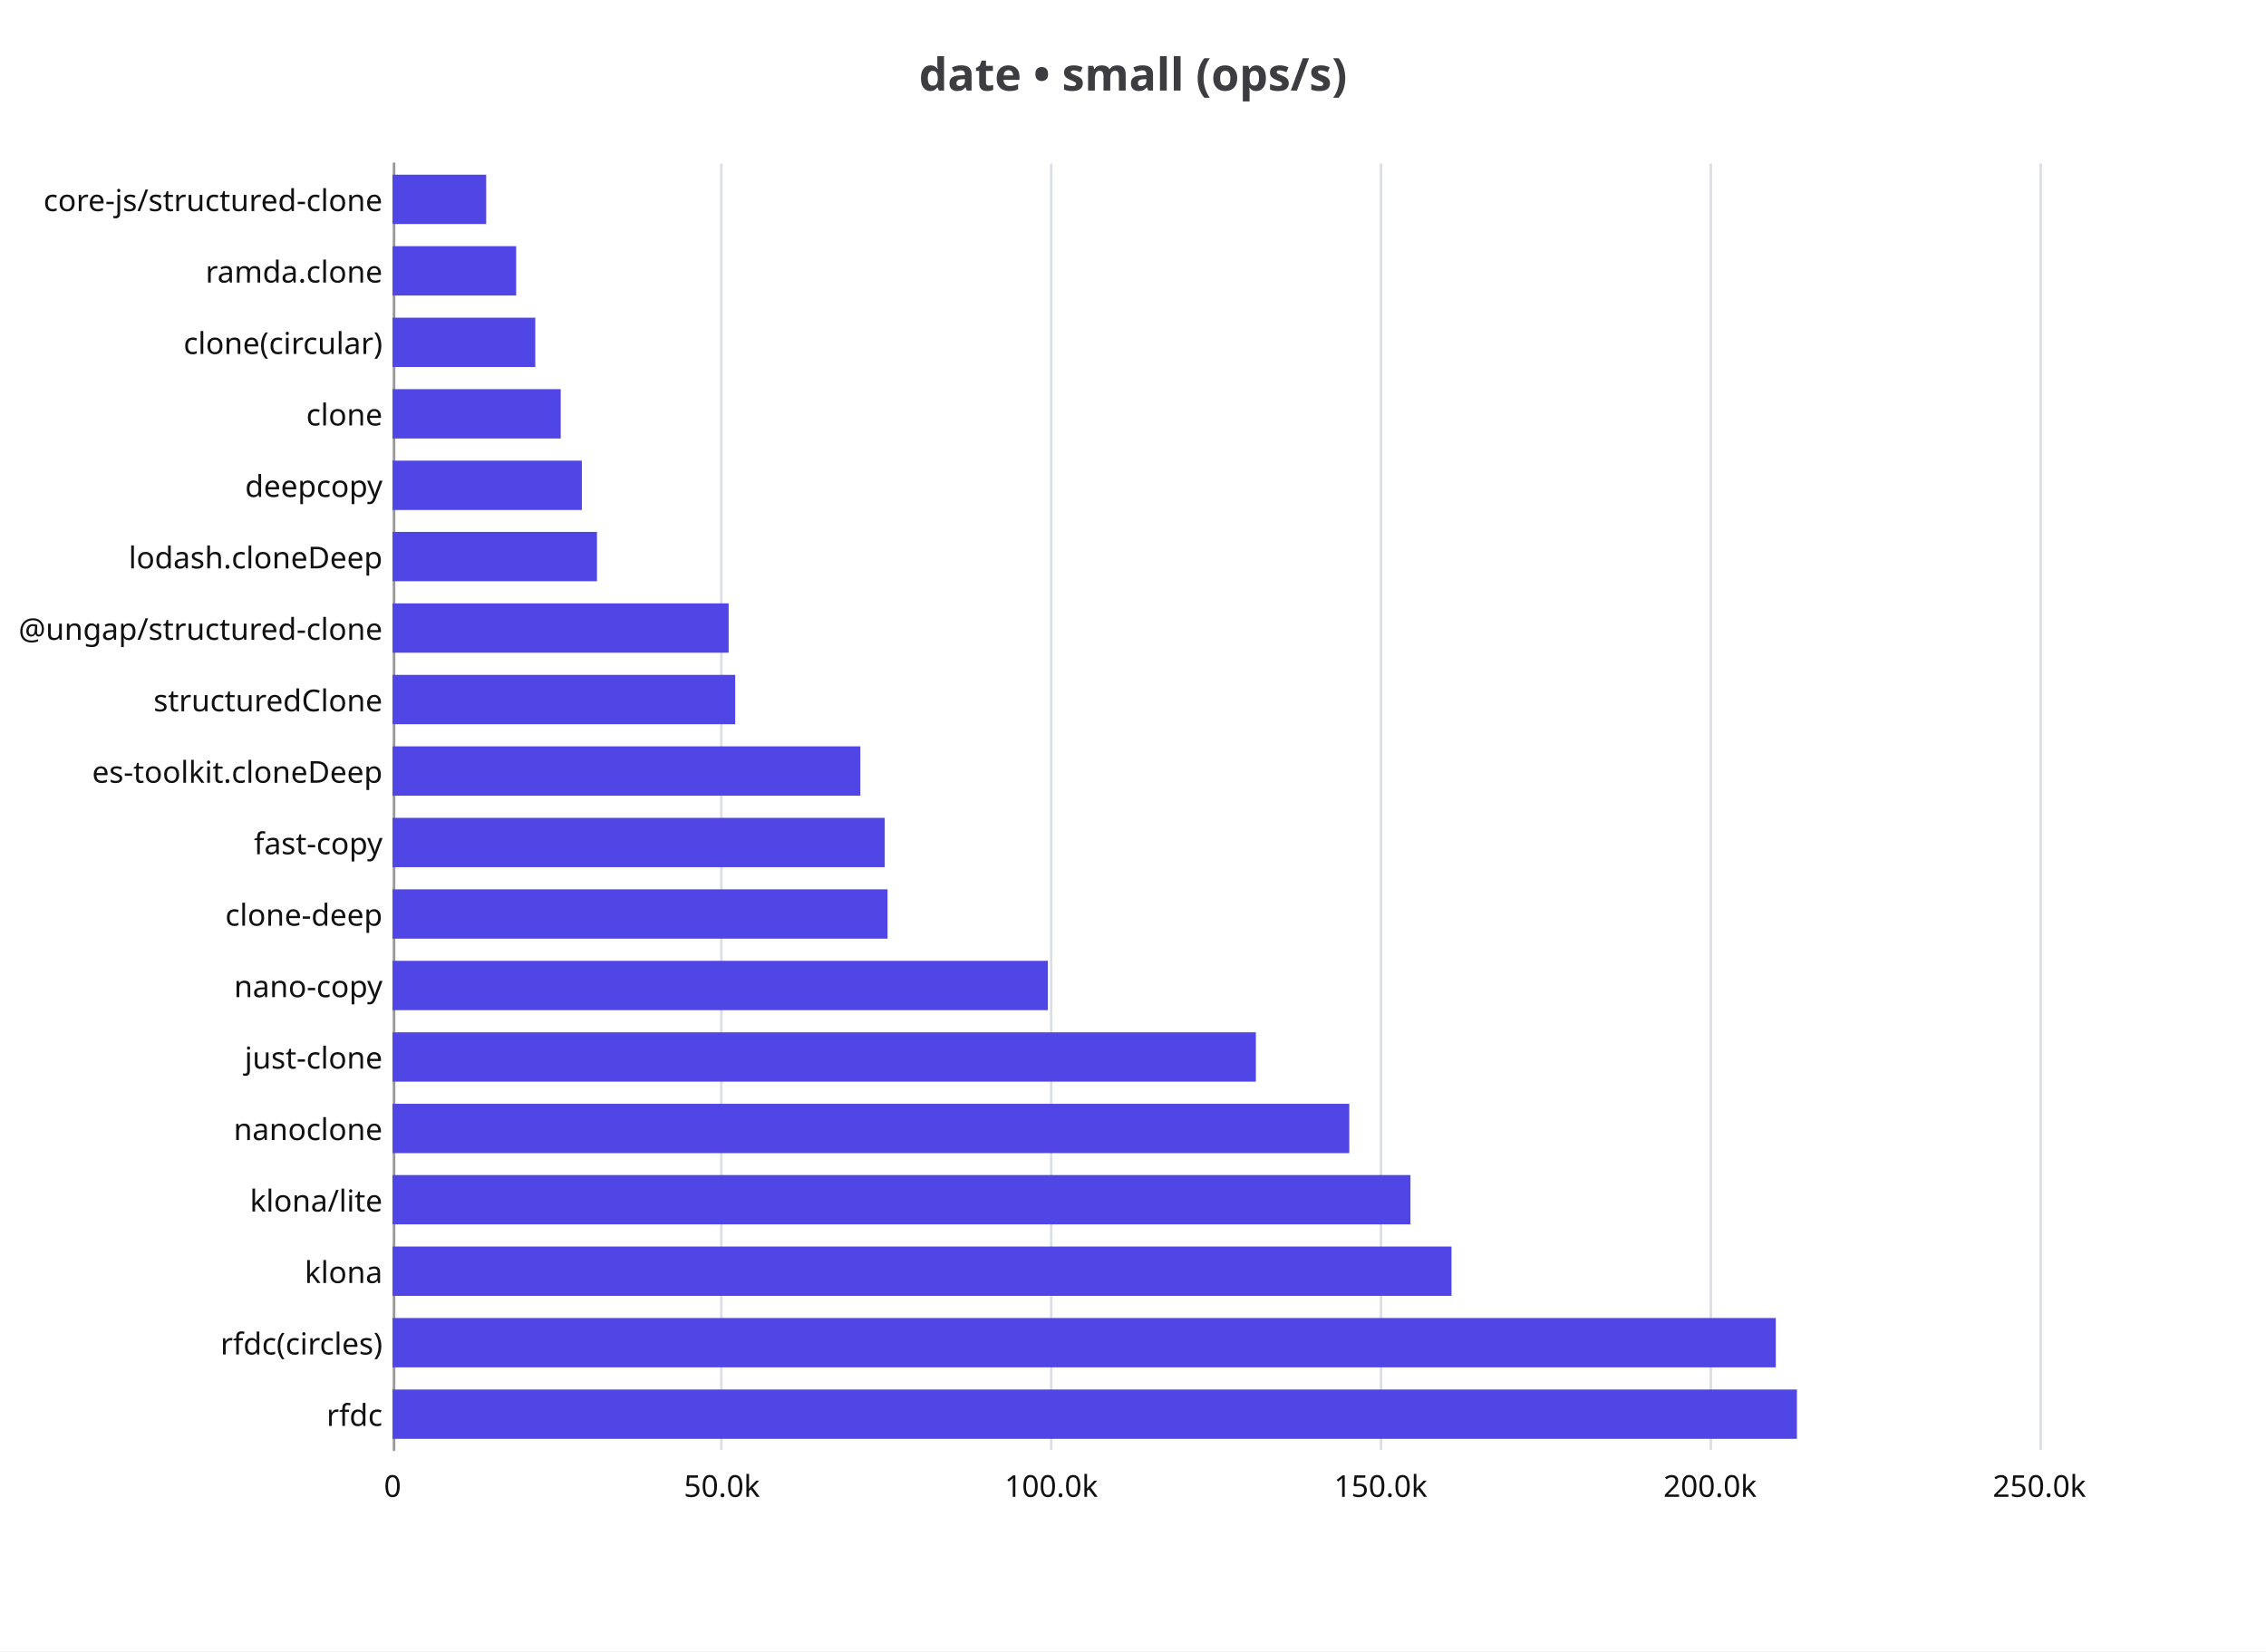
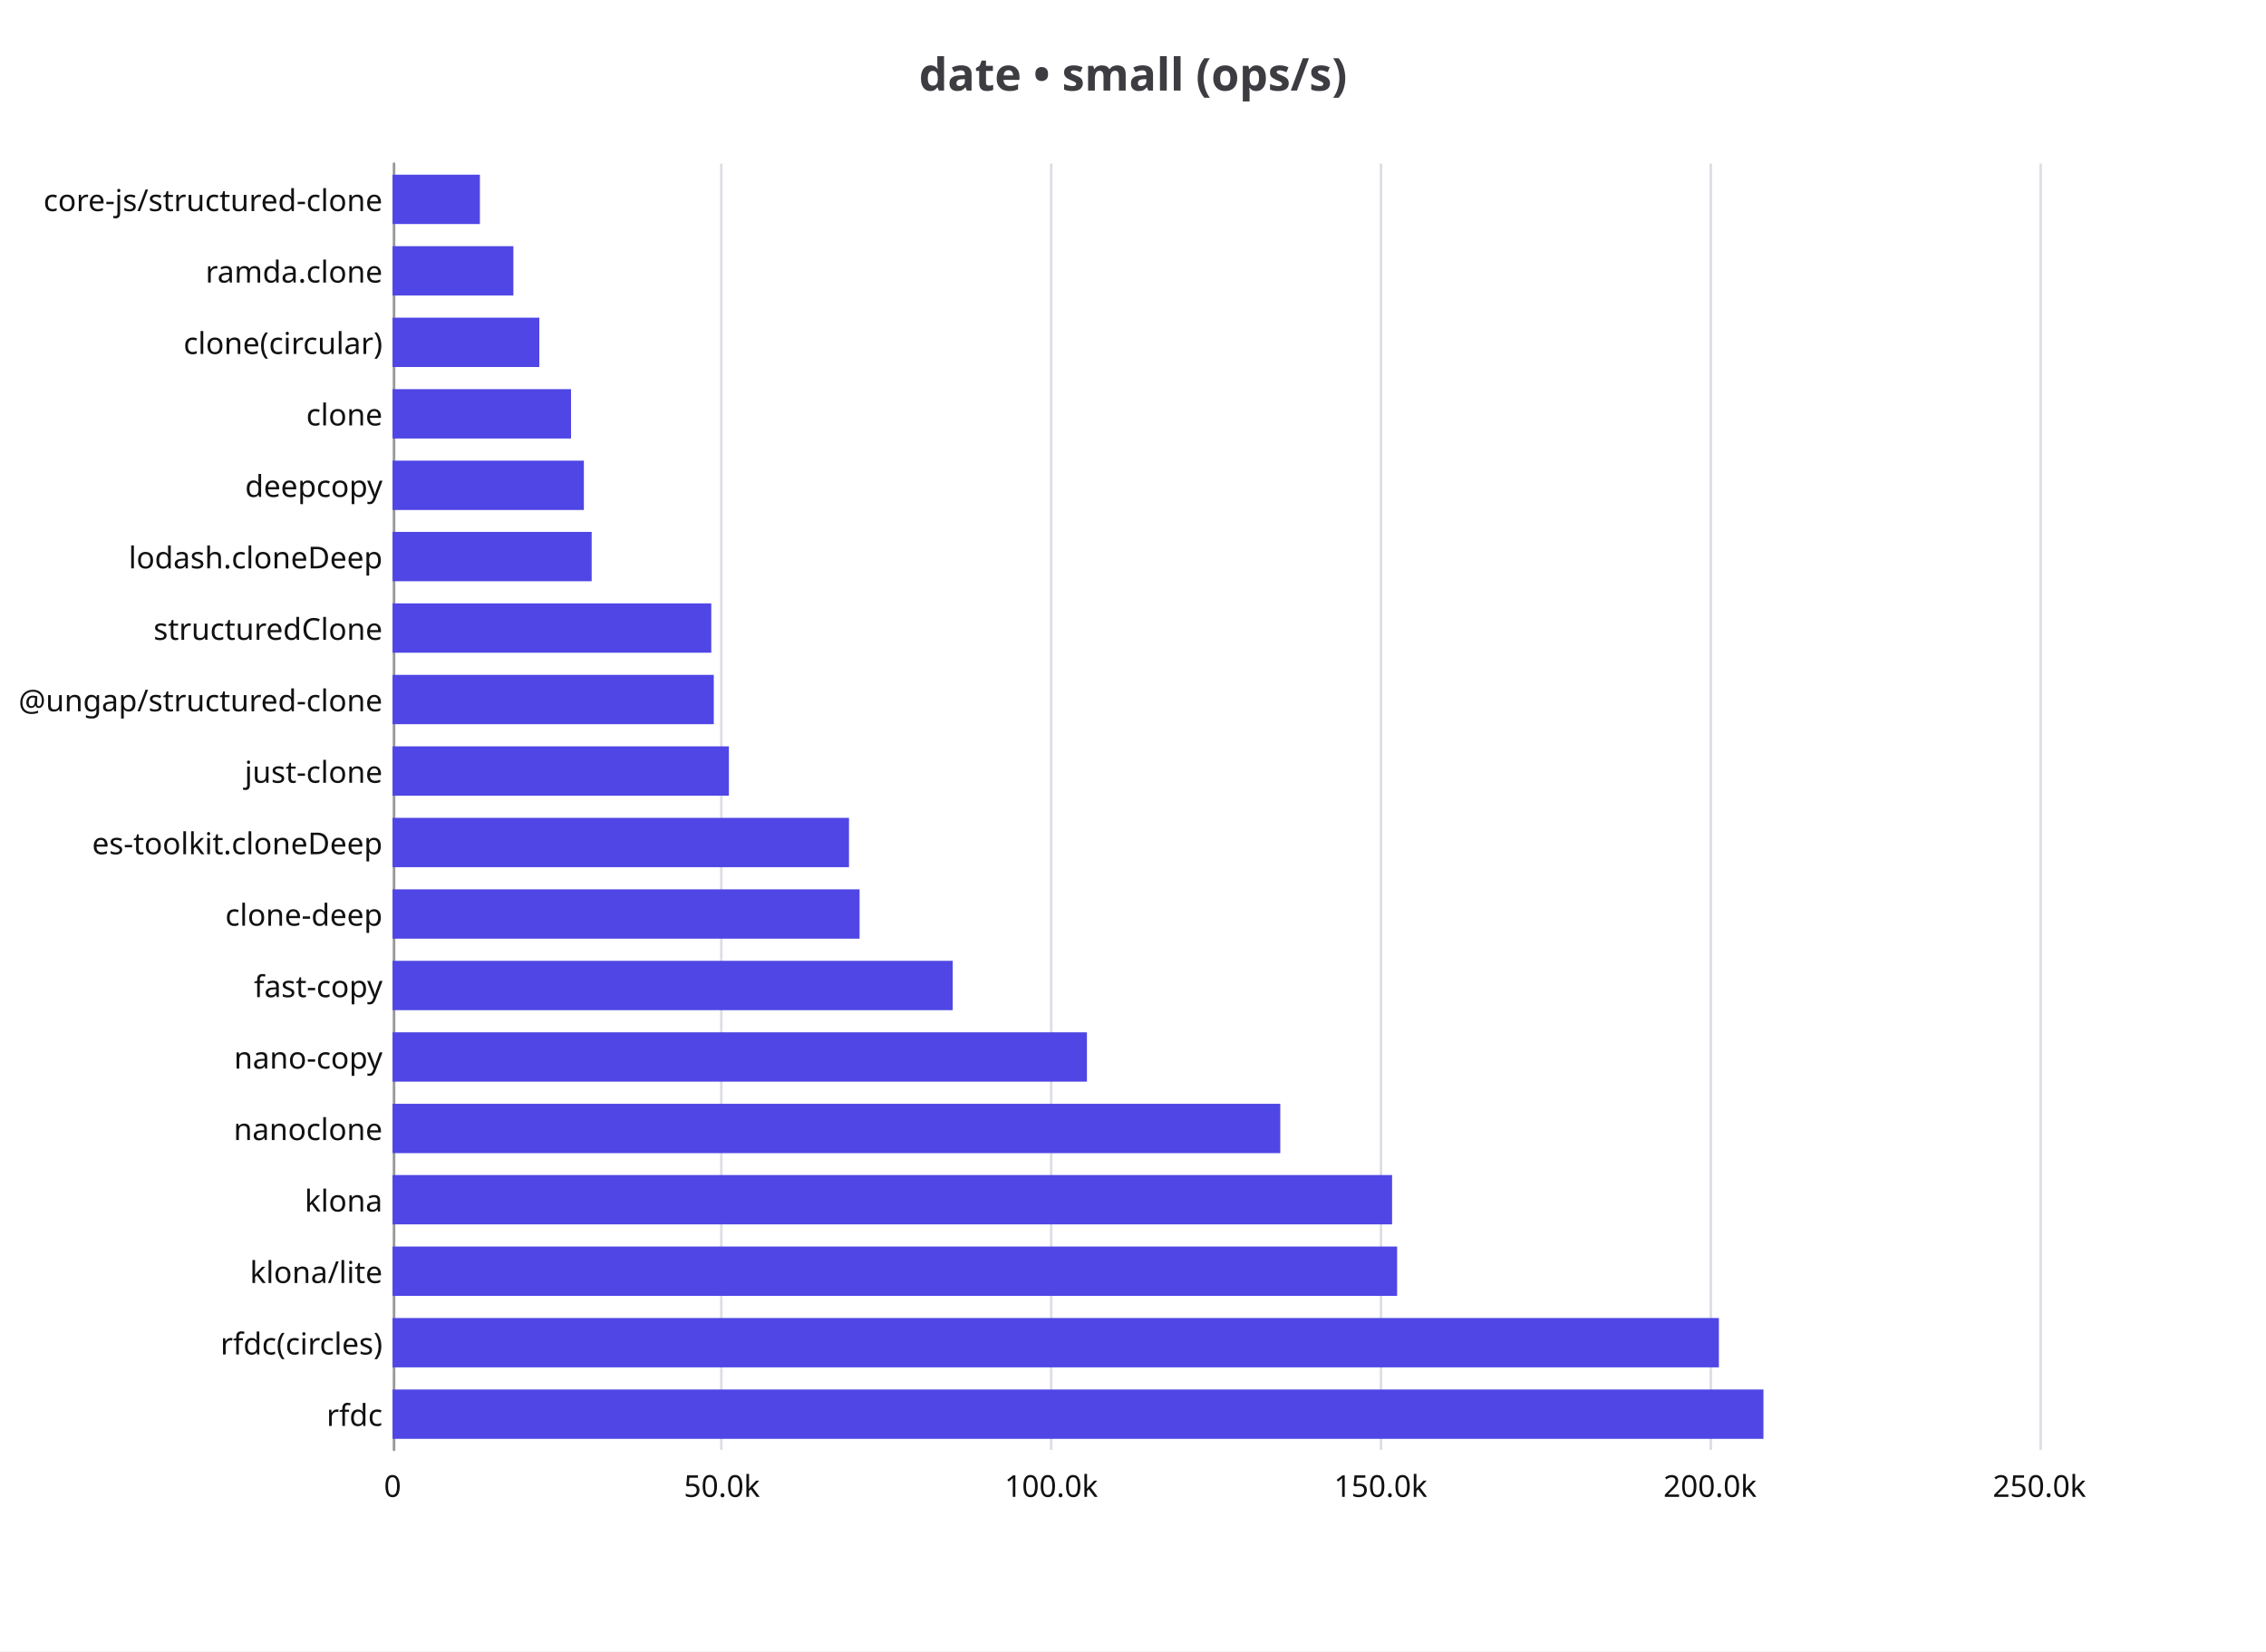
<svg xmlns="http://www.w3.org/2000/svg" width="900" height="656" version="1.1" baseProfile="full" viewBox="0 0 900 656">
  <rect width="900" height="656" x="0" y="0" fill="#ffffff" />
  <path d="M156.5 65L156.5 576" fill="none" pointer-events="visible" stroke="#dbdee4" class="zr6-cls-12" />
  <path d="M286.5 65L286.5 576" fill="none" pointer-events="visible" stroke="#dbdee4" class="zr6-cls-12" />
  <path d="M417.5 65L417.5 576" fill="none" pointer-events="visible" stroke="#dbdee4" class="zr6-cls-12" />
  <path d="M548.5 65L548.5 576" fill="none" pointer-events="visible" stroke="#dbdee4" class="zr6-cls-12" />
  <path d="M679.5 65L679.5 576" fill="none" pointer-events="visible" stroke="#dbdee4" class="zr6-cls-12" />
  <path d="M810.5 65L810.5 576" fill="none" pointer-events="visible" stroke="#dbdee4" class="zr6-cls-12" />
  <path d="M156.5 576L156.5 65" fill="none" pointer-events="visible" stroke="#999" stroke-linecap="round" class="zr6-cls-12" />
  <text dominant-baseline="central" text-anchor="end" style="font-size:12px;font-family:Microsoft YaHei;" xml:space="preserve" transform="translate(151.92 561.8056)" fill="#111">    rfdc</text>
  <text dominant-baseline="central" text-anchor="end" style="font-size:12px;font-family:Microsoft YaHei;" xml:space="preserve" transform="translate(151.92 533.4167)" fill="#111">    rfdc(circles)</text>
-   <text dominant-baseline="central" text-anchor="end" style="font-size:12px;font-family:Microsoft YaHei;" xml:space="preserve" transform="translate(151.92 505.0278)" fill="#111">    klona</text>
-   <text dominant-baseline="central" text-anchor="end" style="font-size:12px;font-family:Microsoft YaHei;" xml:space="preserve" transform="translate(151.92 476.6389)" fill="#111">    klona/lite</text>
+   <text dominant-baseline="central" text-anchor="end" style="font-size:12px;font-family:Microsoft YaHei;" xml:space="preserve" transform="translate(151.92 505.0278)" fill="#111">    klona/lite</text>
+   <text dominant-baseline="central" text-anchor="end" style="font-size:12px;font-family:Microsoft YaHei;" xml:space="preserve" transform="translate(151.92 476.6389)" fill="#111">    klona</text>
  <text dominant-baseline="central" text-anchor="end" style="font-size:12px;font-family:Microsoft YaHei;" xml:space="preserve" transform="translate(151.92 448.25)" fill="#111">    nanoclone</text>
-   <text dominant-baseline="central" text-anchor="end" style="font-size:12px;font-family:Microsoft YaHei;" xml:space="preserve" transform="translate(151.92 419.8611)" fill="#111">    just-clone</text>
-   <text dominant-baseline="central" text-anchor="end" style="font-size:12px;font-family:Microsoft YaHei;" xml:space="preserve" transform="translate(151.92 391.4722)" fill="#111">    nano-copy</text>
+   <text dominant-baseline="central" text-anchor="end" style="font-size:12px;font-family:Microsoft YaHei;" xml:space="preserve" transform="translate(151.92 419.8611)" fill="#111">    nano-copy</text>
+   <text dominant-baseline="central" text-anchor="end" style="font-size:12px;font-family:Microsoft YaHei;" xml:space="preserve" transform="translate(151.92 391.4722)" fill="#111">    fast-copy</text>
  <text dominant-baseline="central" text-anchor="end" style="font-size:12px;font-family:Microsoft YaHei;" xml:space="preserve" transform="translate(151.92 363.0833)" fill="#111">    clone-deep</text>
-   <text dominant-baseline="central" text-anchor="end" style="font-size:12px;font-family:Microsoft YaHei;" xml:space="preserve" transform="translate(151.92 334.6944)" fill="#111">    fast-copy</text>
-   <text dominant-baseline="central" text-anchor="end" style="font-size:12px;font-family:Microsoft YaHei;" xml:space="preserve" transform="translate(151.92 306.3056)" fill="#111">    es-toolkit.cloneDeep</text>
-   <text dominant-baseline="central" text-anchor="end" style="font-size:12px;font-family:Microsoft YaHei;" xml:space="preserve" transform="translate(151.92 277.9167)" fill="#111">    structuredClone</text>
-   <text dominant-baseline="central" text-anchor="end" style="font-size:12px;font-family:Microsoft YaHei;" xml:space="preserve" transform="translate(151.92 249.5278)" fill="#111">    @ungap/structured-clone</text>
+   <text dominant-baseline="central" text-anchor="end" style="font-size:12px;font-family:Microsoft YaHei;" xml:space="preserve" transform="translate(151.92 334.6944)" fill="#111">    es-toolkit.cloneDeep</text>
+   <text dominant-baseline="central" text-anchor="end" style="font-size:12px;font-family:Microsoft YaHei;" xml:space="preserve" transform="translate(151.92 306.3056)" fill="#111">    just-clone</text>
+   <text dominant-baseline="central" text-anchor="end" style="font-size:12px;font-family:Microsoft YaHei;" xml:space="preserve" transform="translate(151.92 277.9167)" fill="#111">    @ungap/structured-clone</text>
+   <text dominant-baseline="central" text-anchor="end" style="font-size:12px;font-family:Microsoft YaHei;" xml:space="preserve" transform="translate(151.92 249.5278)" fill="#111">    structuredClone</text>
  <text dominant-baseline="central" text-anchor="end" style="font-size:12px;font-family:Microsoft YaHei;" xml:space="preserve" transform="translate(151.92 221.1389)" fill="#111">    lodash.cloneDeep</text>
  <text dominant-baseline="central" text-anchor="end" style="font-size:12px;font-family:Microsoft YaHei;" xml:space="preserve" transform="translate(151.92 192.75)" fill="#111">    deepcopy</text>
  <text dominant-baseline="central" text-anchor="end" style="font-size:12px;font-family:Microsoft YaHei;" xml:space="preserve" transform="translate(151.92 164.3611)" fill="#111">    clone</text>
  <text dominant-baseline="central" text-anchor="end" style="font-size:12px;font-family:Microsoft YaHei;" xml:space="preserve" transform="translate(151.92 135.9722)" fill="#111">    clone(circular)</text>
  <text dominant-baseline="central" text-anchor="end" style="font-size:12px;font-family:Microsoft YaHei;" xml:space="preserve" transform="translate(151.92 107.5833)" fill="#111">    ramda.clone</text>
  <text dominant-baseline="central" text-anchor="end" style="font-size:12px;font-family:Microsoft YaHei;" xml:space="preserve" transform="translate(151.92 79.1944)" fill="#111">    core-js/structured-clone</text>
  <text dominant-baseline="central" text-anchor="middle" style="font-size:12px;font-family:Microsoft YaHei;" y="6" transform="translate(155.92 584)" fill="#111">0</text>
  <text dominant-baseline="central" text-anchor="middle" style="font-size:12px;font-family:Microsoft YaHei;" y="6" transform="translate(286.736 584)" fill="#111">50.0k</text>
  <text dominant-baseline="central" text-anchor="middle" style="font-size:12px;font-family:Microsoft YaHei;" y="6" transform="translate(417.552 584)" fill="#111">100.0k</text>
  <text dominant-baseline="central" text-anchor="middle" style="font-size:12px;font-family:Microsoft YaHei;" y="6" transform="translate(548.368 584)" fill="#111">150.0k</text>
  <text dominant-baseline="central" text-anchor="middle" style="font-size:12px;font-family:Microsoft YaHei;" y="6" transform="translate(679.184 584)" fill="#111">200.0k</text>
  <text dominant-baseline="central" text-anchor="middle" style="font-size:12px;font-family:Microsoft YaHei;" y="6" transform="translate(810 584)" fill="#111">250.0k</text>
-   <path d="M155.9 552l557.8 0l0 19.6l-557.8 0Z" fill="#4F46E5" ecmeta_series_index="0" ecmeta_data_index="0" ecmeta_ssr_type="chart" class="zr6-cls-13" />
-   <path d="M155.9 523.6l549.4 0l0 19.6l-549.4 0Z" fill="#4F46E5" ecmeta_series_index="0" ecmeta_data_index="1" ecmeta_ssr_type="chart" class="zr6-cls-13" />
-   <path d="M155.9 495.2l420.6 0l0 19.6l-420.6 0Z" fill="#4F46E5" ecmeta_series_index="0" ecmeta_data_index="2" ecmeta_ssr_type="chart" class="zr6-cls-13" />
-   <path d="M155.9 466.8l404.3 0l0 19.6l-404.3 0Z" fill="#4F46E5" ecmeta_series_index="0" ecmeta_data_index="3" ecmeta_ssr_type="chart" class="zr6-cls-13" />
-   <path d="M155.9 438.5l380 0l0 19.6l-380 0Z" fill="#4F46E5" ecmeta_series_index="0" ecmeta_data_index="4" ecmeta_ssr_type="chart" class="zr6-cls-13" />
-   <path d="M155.9 410.1l342.9 0l0 19.6l-342.9 0Z" fill="#4F46E5" ecmeta_series_index="0" ecmeta_data_index="5" ecmeta_ssr_type="chart" class="zr6-cls-13" />
-   <path d="M155.9 381.7l260.3 0l0 19.6l-260.3 0Z" fill="#4F46E5" ecmeta_series_index="0" ecmeta_data_index="6" ecmeta_ssr_type="chart" class="zr6-cls-13" />
-   <path d="M155.9 353.3l196.6 0l0 19.6l-196.6 0Z" fill="#4F46E5" ecmeta_series_index="0" ecmeta_data_index="7" ecmeta_ssr_type="chart" class="zr6-cls-13" />
-   <path d="M155.9 324.9l195.5 0l0 19.6l-195.5 0Z" fill="#4F46E5" ecmeta_series_index="0" ecmeta_data_index="8" ecmeta_ssr_type="chart" class="zr6-cls-13" />
-   <path d="M155.9 296.5l185.8 0l0 19.6l-185.8 0Z" fill="#4F46E5" ecmeta_series_index="0" ecmeta_data_index="9" ecmeta_ssr_type="chart" class="zr6-cls-13" />
-   <path d="M155.9 268.1l136.1 0l0 19.6l-136.1 0Z" fill="#4F46E5" ecmeta_series_index="0" ecmeta_data_index="10" ecmeta_ssr_type="chart" class="zr6-cls-13" />
-   <path d="M155.9 239.7l133.5 0l0 19.6l-133.5 0Z" fill="#4F46E5" ecmeta_series_index="0" ecmeta_data_index="11" ecmeta_ssr_type="chart" class="zr6-cls-13" />
-   <path d="M155.9 211.3l81.2 0l0 19.6l-81.2 0Z" fill="#4F46E5" ecmeta_series_index="0" ecmeta_data_index="12" ecmeta_ssr_type="chart" class="zr6-cls-13" />
-   <path d="M155.9 183l75.2 0l0 19.6l-75.2 0Z" fill="#4F46E5" ecmeta_series_index="0" ecmeta_data_index="13" ecmeta_ssr_type="chart" class="zr6-cls-13" />
-   <path d="M155.9 154.6l66.8 0l0 19.6l-66.8 0Z" fill="#4F46E5" ecmeta_series_index="0" ecmeta_data_index="14" ecmeta_ssr_type="chart" class="zr6-cls-13" />
-   <path d="M155.9 126.2l56.7 0l0 19.6l-56.7 0Z" fill="#4F46E5" ecmeta_series_index="0" ecmeta_data_index="15" ecmeta_ssr_type="chart" class="zr6-cls-13" />
-   <path d="M155.9 97.8l49.1 0l0 19.6l-49.1 0Z" fill="#4F46E5" ecmeta_series_index="0" ecmeta_data_index="16" ecmeta_ssr_type="chart" class="zr6-cls-13" />
-   <path d="M155.9 69.4l37.2 0l0 19.6l-37.2 0Z" fill="#4F46E5" ecmeta_series_index="0" ecmeta_data_index="17" ecmeta_ssr_type="chart" class="zr6-cls-13" />
+   <path d="M155.9 552l544.5 0l0 19.6l-544.5 0Z" fill="#4F46E5" ecmeta_series_index="0" ecmeta_data_index="0" ecmeta_ssr_type="chart" class="zr6-cls-13" />
+   <path d="M155.9 523.6l526.8 0l0 19.6l-526.8 0Z" fill="#4F46E5" ecmeta_series_index="0" ecmeta_data_index="1" ecmeta_ssr_type="chart" class="zr6-cls-13" />
+   <path d="M155.9 495.2l399 0l0 19.6l-399 0Z" fill="#4F46E5" ecmeta_series_index="0" ecmeta_data_index="2" ecmeta_ssr_type="chart" class="zr6-cls-13" />
+   <path d="M155.9 466.8l397 0l0 19.6l-397 0Z" fill="#4F46E5" ecmeta_series_index="0" ecmeta_data_index="3" ecmeta_ssr_type="chart" class="zr6-cls-13" />
+   <path d="M155.9 438.5l352.6 0l0 19.6l-352.6 0Z" fill="#4F46E5" ecmeta_series_index="0" ecmeta_data_index="4" ecmeta_ssr_type="chart" class="zr6-cls-13" />
+   <path d="M155.9 410.1l275.8 0l0 19.6l-275.8 0Z" fill="#4F46E5" ecmeta_series_index="0" ecmeta_data_index="5" ecmeta_ssr_type="chart" class="zr6-cls-13" />
+   <path d="M155.9 381.7l222.5 0l0 19.6l-222.5 0Z" fill="#4F46E5" ecmeta_series_index="0" ecmeta_data_index="6" ecmeta_ssr_type="chart" class="zr6-cls-13" />
+   <path d="M155.9 353.3l185.5 0l0 19.6l-185.5 0Z" fill="#4F46E5" ecmeta_series_index="0" ecmeta_data_index="7" ecmeta_ssr_type="chart" class="zr6-cls-13" />
+   <path d="M155.9 324.9l181.3 0l0 19.6l-181.3 0Z" fill="#4F46E5" ecmeta_series_index="0" ecmeta_data_index="8" ecmeta_ssr_type="chart" class="zr6-cls-13" />
+   <path d="M155.9 296.5l133.6 0l0 19.6l-133.6 0Z" fill="#4F46E5" ecmeta_series_index="0" ecmeta_data_index="9" ecmeta_ssr_type="chart" class="zr6-cls-13" />
+   <path d="M155.9 268.1l127.6 0l0 19.6l-127.6 0Z" fill="#4F46E5" ecmeta_series_index="0" ecmeta_data_index="10" ecmeta_ssr_type="chart" class="zr6-cls-13" />
+   <path d="M155.9 239.7l126.6 0l0 19.6l-126.6 0Z" fill="#4F46E5" ecmeta_series_index="0" ecmeta_data_index="11" ecmeta_ssr_type="chart" class="zr6-cls-13" />
+   <path d="M155.9 211.3l79.1 0l0 19.6l-79.1 0Z" fill="#4F46E5" ecmeta_series_index="0" ecmeta_data_index="12" ecmeta_ssr_type="chart" class="zr6-cls-13" />
+   <path d="M155.9 183l76 0l0 19.6l-76 0Z" fill="#4F46E5" ecmeta_series_index="0" ecmeta_data_index="13" ecmeta_ssr_type="chart" class="zr6-cls-13" />
+   <path d="M155.9 154.6l70.9 0l0 19.6l-70.9 0Z" fill="#4F46E5" ecmeta_series_index="0" ecmeta_data_index="14" ecmeta_ssr_type="chart" class="zr6-cls-13" />
+   <path d="M155.9 126.2l58.3 0l0 19.6l-58.3 0Z" fill="#4F46E5" ecmeta_series_index="0" ecmeta_data_index="15" ecmeta_ssr_type="chart" class="zr6-cls-13" />
+   <path d="M155.9 97.8l48 0l0 19.6l-48 0Z" fill="#4F46E5" ecmeta_series_index="0" ecmeta_data_index="16" ecmeta_ssr_type="chart" class="zr6-cls-13" />
+   <path d="M155.9 69.4l34.7 0l0 19.6l-34.7 0Z" fill="#4F46E5" ecmeta_series_index="0" ecmeta_data_index="17" ecmeta_ssr_type="chart" class="zr6-cls-13" />
  <path d="M-87.7 -5l175.4 0l0 28l-175.4 0Z" transform="translate(450 20)" fill="rgb(0,0,0)" fill-opacity="0" stroke="#3c3c41" stroke-width="0" class="zr6-cls-12" />
  <text dominant-baseline="central" text-anchor="middle" style="font-size:18px;font-family:Microsoft YaHei;font-weight:bold;" xml:space="preserve" y="9" transform="translate(450 20)" fill="#3c3c41">date • small (ops/s)</text>
  <style>
.zr6-cls-12:hover {
pointer-events:none;
}
.zr6-cls-13:hover {
cursor:pointer;
fill:rgba(86,77,251,1);
}



</style>
</svg>
